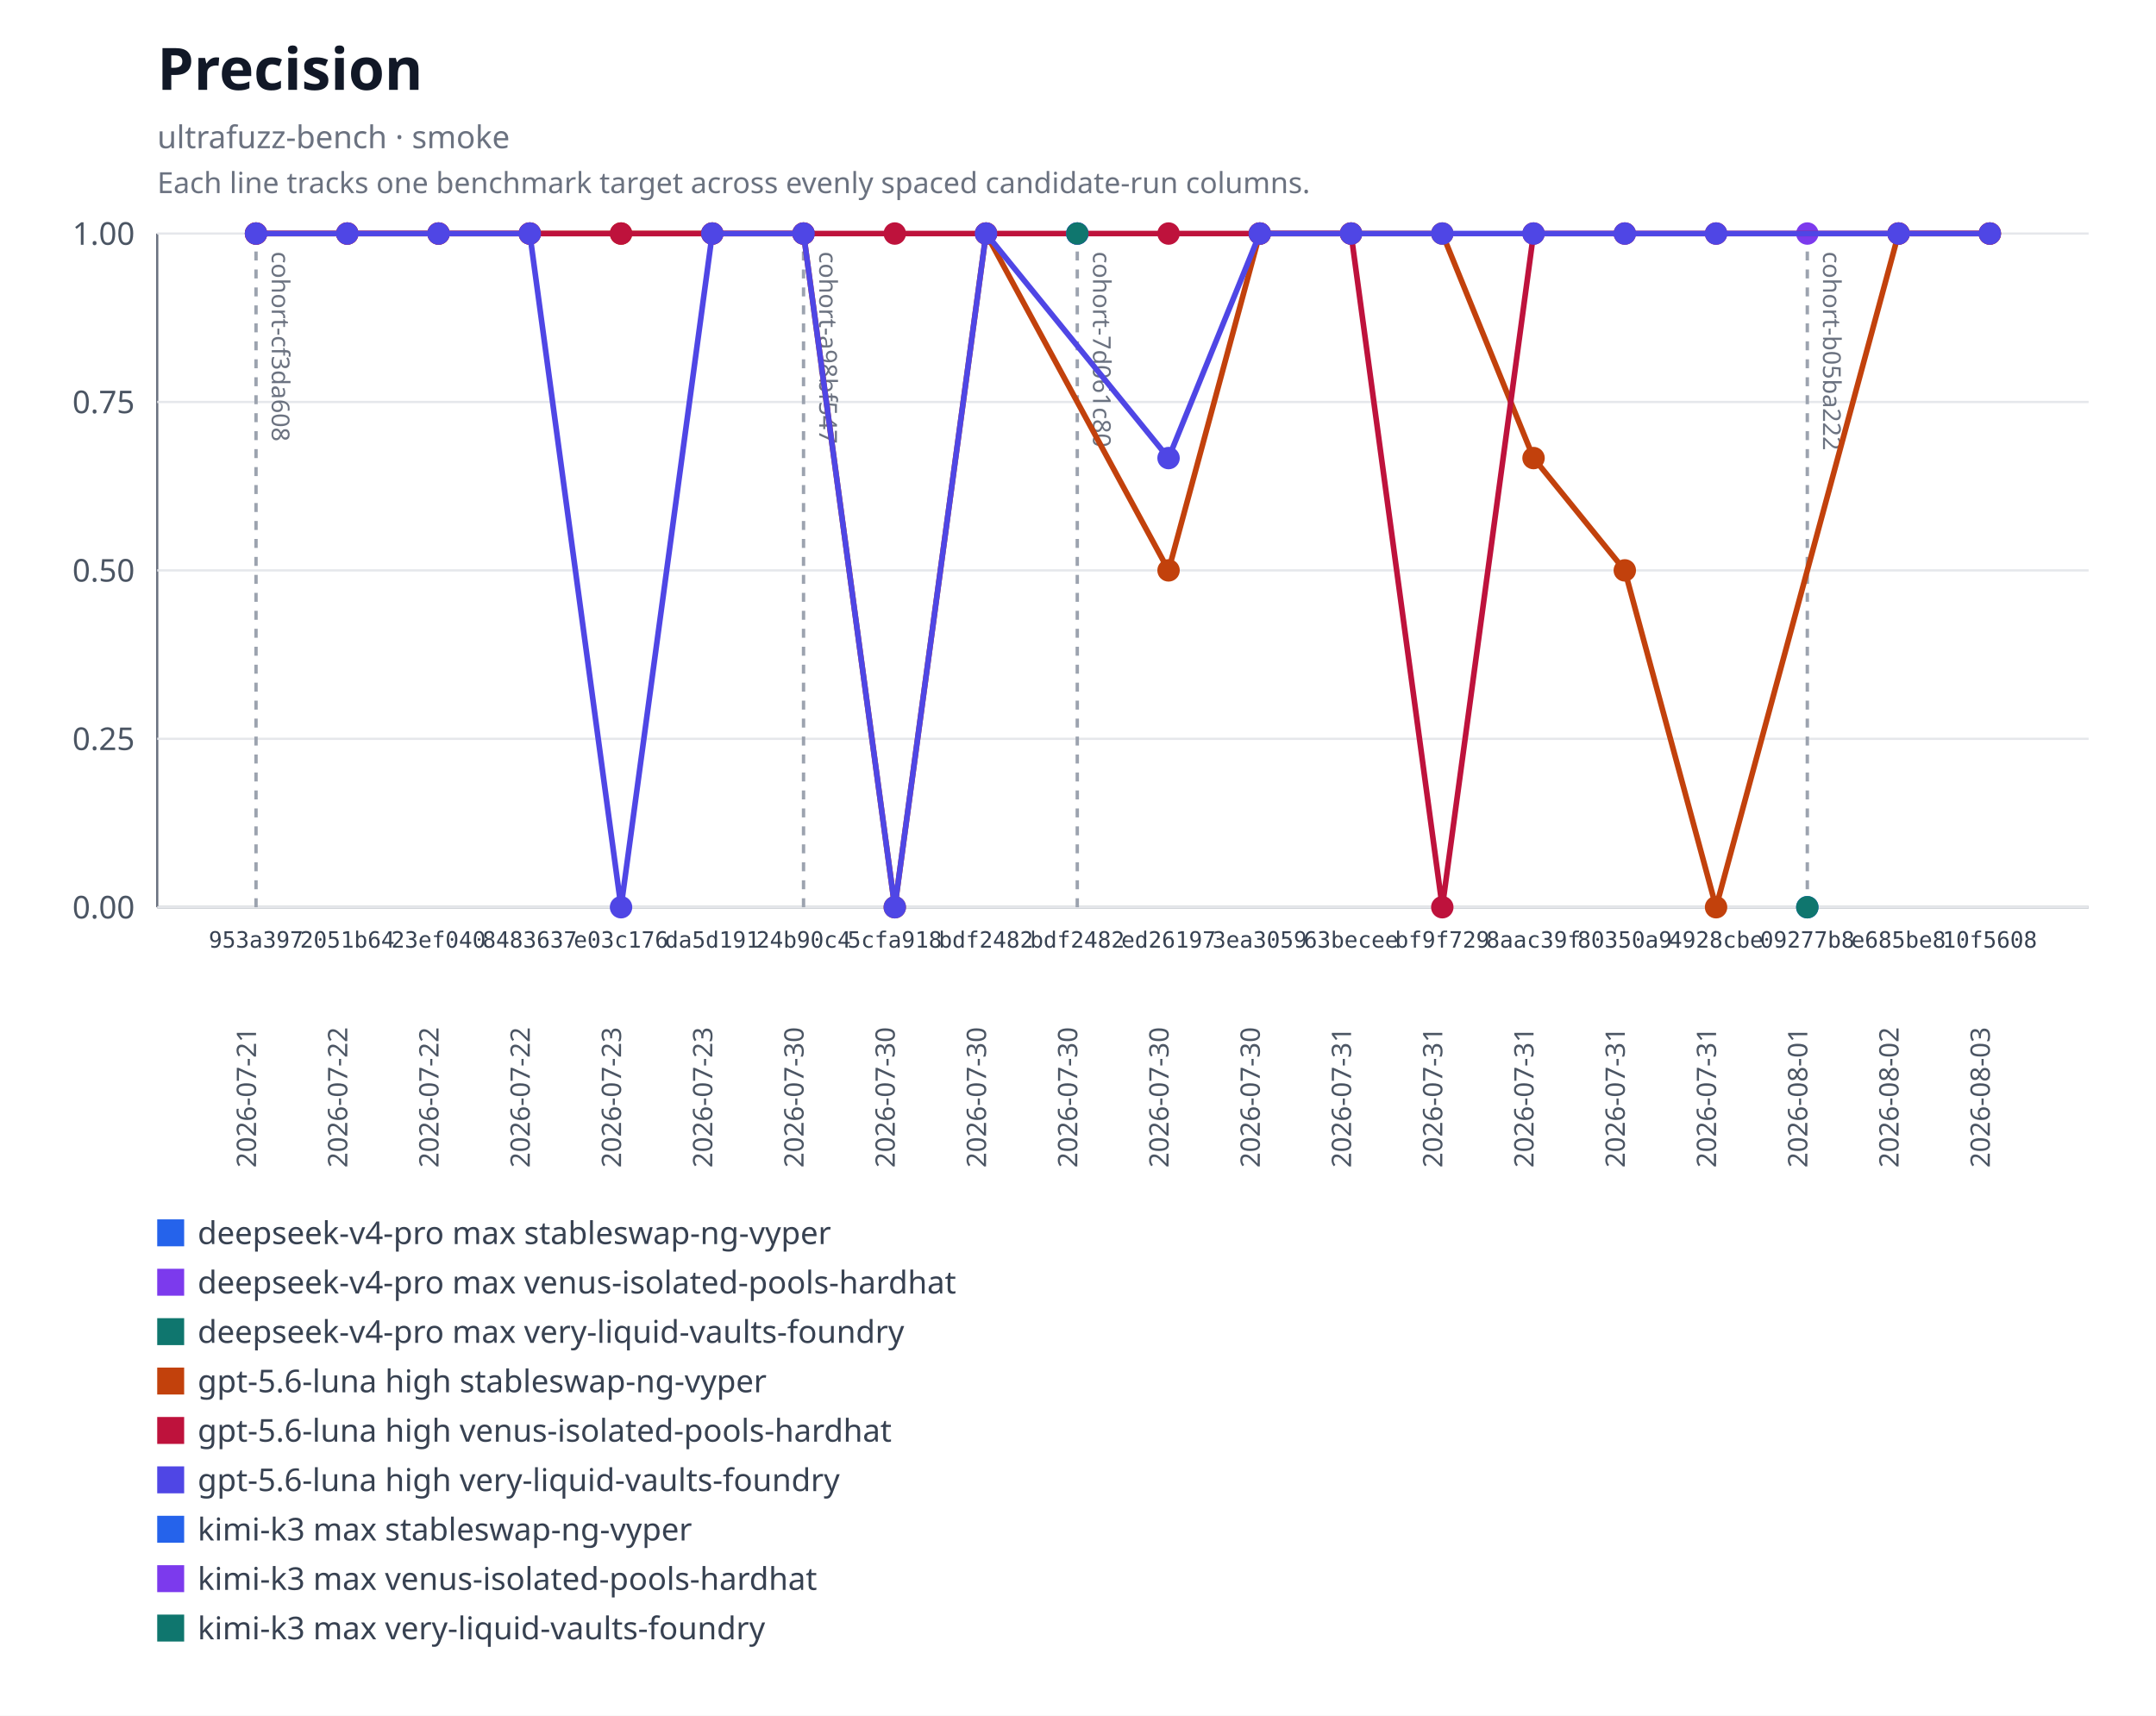
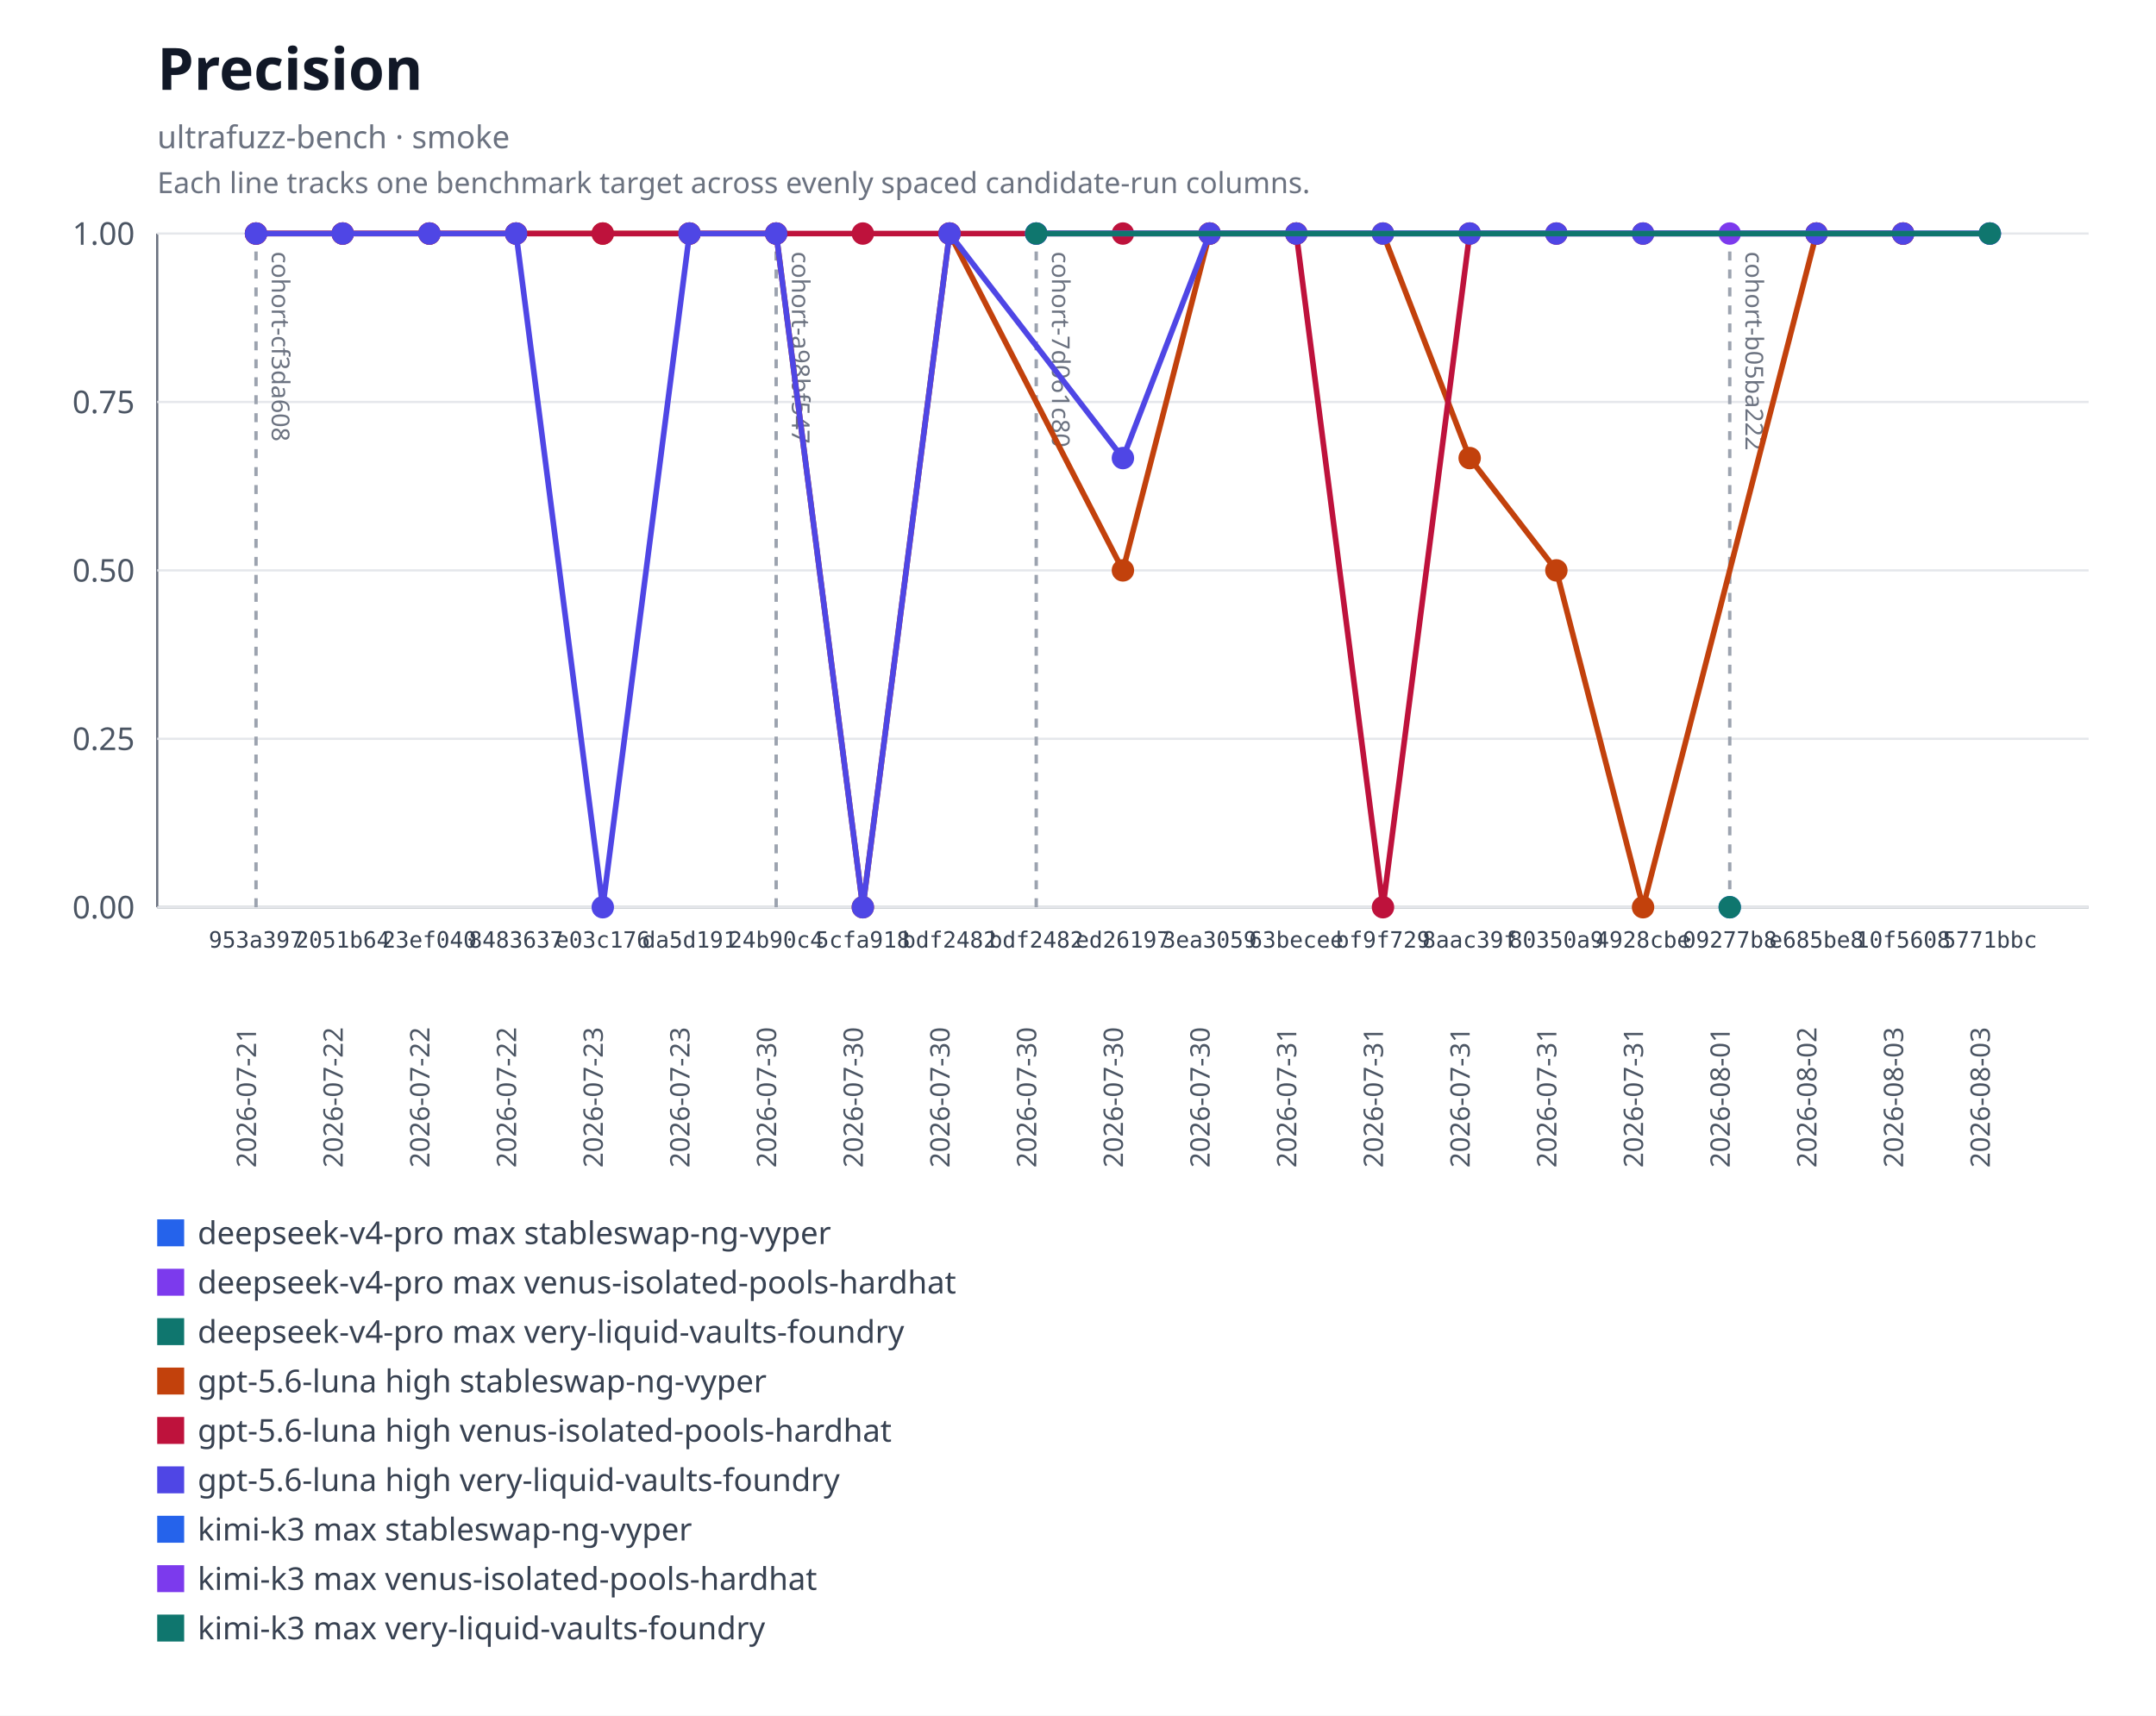
<svg xmlns="http://www.w3.org/2000/svg" xmlns:xlink="http://www.w3.org/1999/xlink" width="960" height="764" viewBox="0 0 960 764" role="img" aria-labelledby="title desc">
  <rect width="960" height="764" fill="#ffffff" />
  <text x="70" y="40" font-family="system-ui, sans-serif" font-size="26" font-weight="600" fill="#111827">Precision</text>
  <text x="70" y="66" font-family="system-ui, sans-serif" font-size="14" fill="#6b7280">ultrafuzz-bench · smoke</text>
  <text x="70" y="86" font-family="system-ui, sans-serif" font-size="13" fill="#6b7280">Each line tracks one benchmark target across evenly spaced candidate-run columns.</text>
  <line x1="70" y1="104" x2="70" y2="404" stroke="#6b7280" />
  <line x1="70" y1="404" x2="930" y2="404" stroke="#6b7280" />
  <line x1="70" y1="404" x2="930" y2="404" stroke="#e5e7eb" />
  <text x="60" y="409" text-anchor="end" font-family="system-ui, sans-serif" font-size="14" fill="#4b5563">0.00</text>
  <line x1="70" y1="329" x2="930" y2="329" stroke="#e5e7eb" />
  <text x="60" y="334" text-anchor="end" font-family="system-ui, sans-serif" font-size="14" fill="#4b5563">0.25</text>
  <line x1="70" y1="254" x2="930" y2="254" stroke="#e5e7eb" />
  <text x="60" y="259" text-anchor="end" font-family="system-ui, sans-serif" font-size="14" fill="#4b5563">0.50</text>
  <line x1="70" y1="179" x2="930" y2="179" stroke="#e5e7eb" />
  <text x="60" y="184" text-anchor="end" font-family="system-ui, sans-serif" font-size="14" fill="#4b5563">0.75</text>
  <line x1="70" y1="104" x2="930" y2="104" stroke="#e5e7eb" />
  <text x="60" y="109" text-anchor="end" font-family="system-ui, sans-serif" font-size="14" fill="#4b5563">1.00</text>
  <g data-lineage-marker="cohort-cf3da608">
    <line x1="114" y1="104" x2="114" y2="404" stroke="#9ca3af" stroke-width="1.5" stroke-dasharray="4 4" />
    <text transform="translate(121,112) rotate(90)" text-anchor="start" font-family="system-ui, sans-serif" font-size="11" fill="#6b7280">cohort-cf3da608</text>
  </g>
  <g data-lineage-marker="cohort-a98bf547">
-     <line x1="357.79" y1="104" x2="357.79" y2="404" stroke="#9ca3af" stroke-width="1.5" stroke-dasharray="4 4" />
-     <text transform="translate(364.79,112) rotate(90)" text-anchor="start" font-family="system-ui, sans-serif" font-size="11" fill="#6b7280">cohort-a98bf547</text>
+     <line x1="345.6" y1="104" x2="345.6" y2="404" stroke="#9ca3af" stroke-width="1.5" stroke-dasharray="4 4" />
+     <text transform="translate(352.6,112) rotate(90)" text-anchor="start" font-family="system-ui, sans-serif" font-size="11" fill="#6b7280">cohort-a98bf547</text>
  </g>
  <g data-lineage-marker="cohort-7d061c80">
-     <line x1="479.68" y1="104" x2="479.68" y2="404" stroke="#9ca3af" stroke-width="1.5" stroke-dasharray="4 4" />
-     <text transform="translate(486.68,112) rotate(90)" text-anchor="start" font-family="system-ui, sans-serif" font-size="11" fill="#6b7280">cohort-7d061c80</text>
+     <line x1="461.4" y1="104" x2="461.4" y2="404" stroke="#9ca3af" stroke-width="1.5" stroke-dasharray="4 4" />
+     <text transform="translate(468.4,112) rotate(90)" text-anchor="start" font-family="system-ui, sans-serif" font-size="11" fill="#6b7280">cohort-7d061c80</text>
  </g>
  <g data-lineage-marker="cohort-b05ba222">
-     <line x1="804.74" y1="104" x2="804.74" y2="404" stroke="#9ca3af" stroke-width="1.5" stroke-dasharray="4 4" />
-     <text transform="translate(811.74,112) rotate(90)" text-anchor="start" font-family="system-ui, sans-serif" font-size="11" fill="#6b7280">cohort-b05ba222</text>
+     <line x1="770.2" y1="104" x2="770.2" y2="404" stroke="#9ca3af" stroke-width="1.5" stroke-dasharray="4 4" />
+     <text transform="translate(777.2,112) rotate(90)" text-anchor="start" font-family="system-ui, sans-serif" font-size="11" fill="#6b7280">cohort-b05ba222</text>
  </g>
  <a href="https://github.com/monad-developers/ultrafuzz/commit/09277b81397d06cf697403a863c8f29f4e2320b9" xlink:href="https://github.com/monad-developers/ultrafuzz/commit/09277b81397d06cf697403a863c8f29f4e2320b9">
-     <circle cx="804.74" cy="404" r="5" fill="#2563eb" />
+     <circle cx="770.2" cy="404" r="5" fill="#2563eb" />
  </a>
  <a href="https://github.com/monad-developers/ultrafuzz/commit/09277b81397d06cf697403a863c8f29f4e2320b9" xlink:href="https://github.com/monad-developers/ultrafuzz/commit/09277b81397d06cf697403a863c8f29f4e2320b9">
-     <circle cx="804.74" cy="104" r="5" fill="#7c3aed" />
+     <circle cx="770.2" cy="104" r="5" fill="#7c3aed" />
  </a>
  <a href="https://github.com/monad-developers/ultrafuzz/commit/09277b81397d06cf697403a863c8f29f4e2320b9" xlink:href="https://github.com/monad-developers/ultrafuzz/commit/09277b81397d06cf697403a863c8f29f4e2320b9">
-     <circle cx="804.74" cy="404" r="5" fill="#0f766e" />
-   </a>
-   <polyline fill="none" stroke="#c2410c" stroke-width="2.5" points="114,104 154.63,104 195.26,104 235.89,104 276.53,104 317.16,104 357.79,104 398.42,404 439.05,104 520.32,254 560.95,104 601.58,104 642.21,104 682.84,203.99 723.47,254 764.11,404 845.37,104 886,104" />
+     <circle cx="770.2" cy="404" r="5" fill="#0f766e" />
+   </a>
+   <polyline fill="none" stroke="#c2410c" stroke-width="2.5" points="114,104 152.6,104 191.2,104 229.8,104 268.4,104 307,104 345.6,104 384.2,404 422.8,104 500,254 538.6,104 577.2,104 615.8,104 654.4,203.99 693,254 731.6,404 808.8,104 847.4,104" />
  <a href="https://github.com/monad-developers/ultrafuzz/commit/953a397a860307d3061eef2cad69c80d09ef20f5" xlink:href="https://github.com/monad-developers/ultrafuzz/commit/953a397a860307d3061eef2cad69c80d09ef20f5">
    <circle cx="114" cy="104" r="5" fill="#c2410c" />
  </a>
  <a href="https://github.com/monad-developers/ultrafuzz/commit/2051b642d9e31e9402ce1ec8a00b70cc27801f16" xlink:href="https://github.com/monad-developers/ultrafuzz/commit/2051b642d9e31e9402ce1ec8a00b70cc27801f16">
-     <circle cx="154.63" cy="104" r="5" fill="#c2410c" />
+     <circle cx="152.6" cy="104" r="5" fill="#c2410c" />
  </a>
  <a href="https://github.com/monad-developers/ultrafuzz/commit/23ef040e5ad66603354e3395f7eac77df9b76f06" xlink:href="https://github.com/monad-developers/ultrafuzz/commit/23ef040e5ad66603354e3395f7eac77df9b76f06">
-     <circle cx="195.26" cy="104" r="5" fill="#c2410c" />
+     <circle cx="191.2" cy="104" r="5" fill="#c2410c" />
  </a>
  <a href="https://github.com/monad-developers/ultrafuzz/commit/84836379f09e6e84ff0da059f7e26a2a38e4cc98" xlink:href="https://github.com/monad-developers/ultrafuzz/commit/84836379f09e6e84ff0da059f7e26a2a38e4cc98">
-     <circle cx="235.89" cy="104" r="5" fill="#c2410c" />
+     <circle cx="229.8" cy="104" r="5" fill="#c2410c" />
  </a>
  <a href="https://github.com/monad-developers/ultrafuzz/commit/e03c176587f695fe711b8123f88c2cbbcfca36af" xlink:href="https://github.com/monad-developers/ultrafuzz/commit/e03c176587f695fe711b8123f88c2cbbcfca36af">
-     <circle cx="276.53" cy="104" r="5" fill="#c2410c" />
+     <circle cx="268.4" cy="104" r="5" fill="#c2410c" />
  </a>
  <a href="https://github.com/monad-developers/ultrafuzz/commit/da5d191b03f61b4e07149c10d29bbd7542511889" xlink:href="https://github.com/monad-developers/ultrafuzz/commit/da5d191b03f61b4e07149c10d29bbd7542511889">
-     <circle cx="317.16" cy="104" r="5" fill="#c2410c" />
+     <circle cx="307" cy="104" r="5" fill="#c2410c" />
  </a>
  <a href="https://github.com/monad-developers/ultrafuzz/commit/24b90c4d2a03ece561b3b1b988cfa2508c088013" xlink:href="https://github.com/monad-developers/ultrafuzz/commit/24b90c4d2a03ece561b3b1b988cfa2508c088013">
-     <circle cx="357.79" cy="104" r="5" fill="#c2410c" />
+     <circle cx="345.6" cy="104" r="5" fill="#c2410c" />
  </a>
  <a href="https://github.com/monad-developers/ultrafuzz/commit/5cfa918db7448aeb92b6b8aa66f687a9359b71e6" xlink:href="https://github.com/monad-developers/ultrafuzz/commit/5cfa918db7448aeb92b6b8aa66f687a9359b71e6">
-     <circle cx="398.42" cy="404" r="5" fill="#c2410c" />
-   </a>
-   <a href="https://github.com/monad-developers/ultrafuzz/commit/bdf2482db2ad359aa9b48775e73206fa37f32278" xlink:href="https://github.com/monad-developers/ultrafuzz/commit/bdf2482db2ad359aa9b48775e73206fa37f32278">
-     <circle cx="439.05" cy="104" r="5" fill="#c2410c" />
+     <circle cx="384.2" cy="404" r="5" fill="#c2410c" />
+   </a>
+   <a href="https://github.com/monad-developers/ultrafuzz/commit/bdf2482db2ad359aa9b48775e73206fa37f32278" xlink:href="https://github.com/monad-developers/ultrafuzz/commit/bdf2482db2ad359aa9b48775e73206fa37f32278">
+     <circle cx="422.8" cy="104" r="5" fill="#c2410c" />
  </a>
  <a href="https://github.com/monad-developers/ultrafuzz/commit/ed26197c6c6cf5c7d21e35b9f2c9f5cb85fcac8e" xlink:href="https://github.com/monad-developers/ultrafuzz/commit/ed26197c6c6cf5c7d21e35b9f2c9f5cb85fcac8e">
-     <circle cx="520.32" cy="254" r="5" fill="#c2410c" />
+     <circle cx="500" cy="254" r="5" fill="#c2410c" />
  </a>
  <a href="https://github.com/monad-developers/ultrafuzz/commit/3ea30591805bdb0dda96ae56efa08419e7b4a506" xlink:href="https://github.com/monad-developers/ultrafuzz/commit/3ea30591805bdb0dda96ae56efa08419e7b4a506">
-     <circle cx="560.95" cy="104" r="5" fill="#c2410c" />
+     <circle cx="538.6" cy="104" r="5" fill="#c2410c" />
  </a>
  <a href="https://github.com/monad-developers/ultrafuzz/commit/63becee294476e3e750a79163c01634138b94282" xlink:href="https://github.com/monad-developers/ultrafuzz/commit/63becee294476e3e750a79163c01634138b94282">
-     <circle cx="601.58" cy="104" r="5" fill="#c2410c" />
+     <circle cx="577.2" cy="104" r="5" fill="#c2410c" />
  </a>
  <a href="https://github.com/monad-developers/ultrafuzz/commit/bf9f729656bd4d2b0e8860c560cc3a1716a3dca0" xlink:href="https://github.com/monad-developers/ultrafuzz/commit/bf9f729656bd4d2b0e8860c560cc3a1716a3dca0">
-     <circle cx="642.21" cy="104" r="5" fill="#c2410c" />
+     <circle cx="615.8" cy="104" r="5" fill="#c2410c" />
  </a>
  <a href="https://github.com/monad-developers/ultrafuzz/commit/8aac39f661655f98f6e9ba2be71c079d650e2223" xlink:href="https://github.com/monad-developers/ultrafuzz/commit/8aac39f661655f98f6e9ba2be71c079d650e2223">
-     <circle cx="682.84" cy="203.99" r="5" fill="#c2410c" />
+     <circle cx="654.4" cy="203.99" r="5" fill="#c2410c" />
  </a>
  <a href="https://github.com/monad-developers/ultrafuzz/commit/80350a94d72cb12c6e22427fcc925ba21777a309" xlink:href="https://github.com/monad-developers/ultrafuzz/commit/80350a94d72cb12c6e22427fcc925ba21777a309">
-     <circle cx="723.47" cy="254" r="5" fill="#c2410c" />
+     <circle cx="693" cy="254" r="5" fill="#c2410c" />
  </a>
  <a href="https://github.com/monad-developers/ultrafuzz/commit/4928cbe154027060b4b9d9e63e9414a6a0547022" xlink:href="https://github.com/monad-developers/ultrafuzz/commit/4928cbe154027060b4b9d9e63e9414a6a0547022">
-     <circle cx="764.11" cy="404" r="5" fill="#c2410c" />
+     <circle cx="731.6" cy="404" r="5" fill="#c2410c" />
  </a>
  <a href="https://github.com/monad-developers/ultrafuzz/commit/e685be803fb66b20e1a95861e825977bfb44688d" xlink:href="https://github.com/monad-developers/ultrafuzz/commit/e685be803fb66b20e1a95861e825977bfb44688d">
-     <circle cx="845.37" cy="104" r="5" fill="#c2410c" />
+     <circle cx="808.8" cy="104" r="5" fill="#c2410c" />
  </a>
  <a href="https://github.com/monad-developers/ultrafuzz/commit/10f56085d502872dc4bea66c9101053c73eced29" xlink:href="https://github.com/monad-developers/ultrafuzz/commit/10f56085d502872dc4bea66c9101053c73eced29">
-     <circle cx="886" cy="104" r="5" fill="#c2410c" />
-   </a>
-   <polyline fill="none" stroke="#be123c" stroke-width="2.5" points="114,104 154.63,104 195.26,104 235.89,104 276.53,104 317.16,104 357.79,104 398.42,104 439.05,104 520.32,104 560.95,104 601.58,104 642.21,404 682.84,104 723.47,104 764.11,104 845.37,104 886,104" />
+     <circle cx="847.4" cy="104" r="5" fill="#c2410c" />
+   </a>
+   <polyline fill="none" stroke="#be123c" stroke-width="2.5" points="114,104 152.6,104 191.2,104 229.8,104 268.4,104 307,104 345.6,104 384.2,104 422.8,104 500,104 538.6,104 577.2,104 615.8,404 654.4,104 693,104 731.6,104 808.8,104 847.4,104" />
  <a href="https://github.com/monad-developers/ultrafuzz/commit/953a397a860307d3061eef2cad69c80d09ef20f5" xlink:href="https://github.com/monad-developers/ultrafuzz/commit/953a397a860307d3061eef2cad69c80d09ef20f5">
    <circle cx="114" cy="104" r="5" fill="#be123c" />
  </a>
  <a href="https://github.com/monad-developers/ultrafuzz/commit/2051b642d9e31e9402ce1ec8a00b70cc27801f16" xlink:href="https://github.com/monad-developers/ultrafuzz/commit/2051b642d9e31e9402ce1ec8a00b70cc27801f16">
-     <circle cx="154.63" cy="104" r="5" fill="#be123c" />
+     <circle cx="152.6" cy="104" r="5" fill="#be123c" />
  </a>
  <a href="https://github.com/monad-developers/ultrafuzz/commit/23ef040e5ad66603354e3395f7eac77df9b76f06" xlink:href="https://github.com/monad-developers/ultrafuzz/commit/23ef040e5ad66603354e3395f7eac77df9b76f06">
-     <circle cx="195.26" cy="104" r="5" fill="#be123c" />
+     <circle cx="191.2" cy="104" r="5" fill="#be123c" />
  </a>
  <a href="https://github.com/monad-developers/ultrafuzz/commit/84836379f09e6e84ff0da059f7e26a2a38e4cc98" xlink:href="https://github.com/monad-developers/ultrafuzz/commit/84836379f09e6e84ff0da059f7e26a2a38e4cc98">
-     <circle cx="235.89" cy="104" r="5" fill="#be123c" />
+     <circle cx="229.8" cy="104" r="5" fill="#be123c" />
  </a>
  <a href="https://github.com/monad-developers/ultrafuzz/commit/e03c176587f695fe711b8123f88c2cbbcfca36af" xlink:href="https://github.com/monad-developers/ultrafuzz/commit/e03c176587f695fe711b8123f88c2cbbcfca36af">
-     <circle cx="276.53" cy="104" r="5" fill="#be123c" />
+     <circle cx="268.4" cy="104" r="5" fill="#be123c" />
  </a>
  <a href="https://github.com/monad-developers/ultrafuzz/commit/da5d191b03f61b4e07149c10d29bbd7542511889" xlink:href="https://github.com/monad-developers/ultrafuzz/commit/da5d191b03f61b4e07149c10d29bbd7542511889">
-     <circle cx="317.16" cy="104" r="5" fill="#be123c" />
+     <circle cx="307" cy="104" r="5" fill="#be123c" />
  </a>
  <a href="https://github.com/monad-developers/ultrafuzz/commit/24b90c4d2a03ece561b3b1b988cfa2508c088013" xlink:href="https://github.com/monad-developers/ultrafuzz/commit/24b90c4d2a03ece561b3b1b988cfa2508c088013">
-     <circle cx="357.79" cy="104" r="5" fill="#be123c" />
+     <circle cx="345.6" cy="104" r="5" fill="#be123c" />
  </a>
  <a href="https://github.com/monad-developers/ultrafuzz/commit/5cfa918db7448aeb92b6b8aa66f687a9359b71e6" xlink:href="https://github.com/monad-developers/ultrafuzz/commit/5cfa918db7448aeb92b6b8aa66f687a9359b71e6">
-     <circle cx="398.42" cy="104" r="5" fill="#be123c" />
-   </a>
-   <a href="https://github.com/monad-developers/ultrafuzz/commit/bdf2482db2ad359aa9b48775e73206fa37f32278" xlink:href="https://github.com/monad-developers/ultrafuzz/commit/bdf2482db2ad359aa9b48775e73206fa37f32278">
-     <circle cx="439.05" cy="104" r="5" fill="#be123c" />
+     <circle cx="384.2" cy="104" r="5" fill="#be123c" />
+   </a>
+   <a href="https://github.com/monad-developers/ultrafuzz/commit/bdf2482db2ad359aa9b48775e73206fa37f32278" xlink:href="https://github.com/monad-developers/ultrafuzz/commit/bdf2482db2ad359aa9b48775e73206fa37f32278">
+     <circle cx="422.8" cy="104" r="5" fill="#be123c" />
  </a>
  <a href="https://github.com/monad-developers/ultrafuzz/commit/ed26197c6c6cf5c7d21e35b9f2c9f5cb85fcac8e" xlink:href="https://github.com/monad-developers/ultrafuzz/commit/ed26197c6c6cf5c7d21e35b9f2c9f5cb85fcac8e">
-     <circle cx="520.32" cy="104" r="5" fill="#be123c" />
+     <circle cx="500" cy="104" r="5" fill="#be123c" />
  </a>
  <a href="https://github.com/monad-developers/ultrafuzz/commit/3ea30591805bdb0dda96ae56efa08419e7b4a506" xlink:href="https://github.com/monad-developers/ultrafuzz/commit/3ea30591805bdb0dda96ae56efa08419e7b4a506">
-     <circle cx="560.95" cy="104" r="5" fill="#be123c" />
+     <circle cx="538.6" cy="104" r="5" fill="#be123c" />
  </a>
  <a href="https://github.com/monad-developers/ultrafuzz/commit/63becee294476e3e750a79163c01634138b94282" xlink:href="https://github.com/monad-developers/ultrafuzz/commit/63becee294476e3e750a79163c01634138b94282">
-     <circle cx="601.58" cy="104" r="5" fill="#be123c" />
+     <circle cx="577.2" cy="104" r="5" fill="#be123c" />
  </a>
  <a href="https://github.com/monad-developers/ultrafuzz/commit/bf9f729656bd4d2b0e8860c560cc3a1716a3dca0" xlink:href="https://github.com/monad-developers/ultrafuzz/commit/bf9f729656bd4d2b0e8860c560cc3a1716a3dca0">
-     <circle cx="642.21" cy="404" r="5" fill="#be123c" />
+     <circle cx="615.8" cy="404" r="5" fill="#be123c" />
  </a>
  <a href="https://github.com/monad-developers/ultrafuzz/commit/8aac39f661655f98f6e9ba2be71c079d650e2223" xlink:href="https://github.com/monad-developers/ultrafuzz/commit/8aac39f661655f98f6e9ba2be71c079d650e2223">
-     <circle cx="682.84" cy="104" r="5" fill="#be123c" />
+     <circle cx="654.4" cy="104" r="5" fill="#be123c" />
  </a>
  <a href="https://github.com/monad-developers/ultrafuzz/commit/80350a94d72cb12c6e22427fcc925ba21777a309" xlink:href="https://github.com/monad-developers/ultrafuzz/commit/80350a94d72cb12c6e22427fcc925ba21777a309">
-     <circle cx="723.47" cy="104" r="5" fill="#be123c" />
+     <circle cx="693" cy="104" r="5" fill="#be123c" />
  </a>
  <a href="https://github.com/monad-developers/ultrafuzz/commit/4928cbe154027060b4b9d9e63e9414a6a0547022" xlink:href="https://github.com/monad-developers/ultrafuzz/commit/4928cbe154027060b4b9d9e63e9414a6a0547022">
-     <circle cx="764.11" cy="104" r="5" fill="#be123c" />
+     <circle cx="731.6" cy="104" r="5" fill="#be123c" />
  </a>
  <a href="https://github.com/monad-developers/ultrafuzz/commit/e685be803fb66b20e1a95861e825977bfb44688d" xlink:href="https://github.com/monad-developers/ultrafuzz/commit/e685be803fb66b20e1a95861e825977bfb44688d">
-     <circle cx="845.37" cy="104" r="5" fill="#be123c" />
+     <circle cx="808.8" cy="104" r="5" fill="#be123c" />
  </a>
  <a href="https://github.com/monad-developers/ultrafuzz/commit/10f56085d502872dc4bea66c9101053c73eced29" xlink:href="https://github.com/monad-developers/ultrafuzz/commit/10f56085d502872dc4bea66c9101053c73eced29">
-     <circle cx="886" cy="104" r="5" fill="#be123c" />
-   </a>
-   <polyline fill="none" stroke="#4f46e5" stroke-width="2.5" points="114,104 154.63,104 195.26,104 235.89,104 276.53,404 317.16,104 357.79,104 398.42,404 439.05,104 520.32,203.99 560.95,104 601.58,104 642.21,104 682.84,104 723.47,104 764.11,104 845.37,104 886,104" />
+     <circle cx="847.4" cy="104" r="5" fill="#be123c" />
+   </a>
+   <polyline fill="none" stroke="#4f46e5" stroke-width="2.5" points="114,104 152.6,104 191.2,104 229.8,104 268.4,404 307,104 345.6,104 384.2,404 422.8,104 500,203.99 538.6,104 577.2,104 615.8,104 654.4,104 693,104 731.6,104 808.8,104 847.4,104" />
  <a href="https://github.com/monad-developers/ultrafuzz/commit/953a397a860307d3061eef2cad69c80d09ef20f5" xlink:href="https://github.com/monad-developers/ultrafuzz/commit/953a397a860307d3061eef2cad69c80d09ef20f5">
    <circle cx="114" cy="104" r="5" fill="#4f46e5" />
  </a>
  <a href="https://github.com/monad-developers/ultrafuzz/commit/2051b642d9e31e9402ce1ec8a00b70cc27801f16" xlink:href="https://github.com/monad-developers/ultrafuzz/commit/2051b642d9e31e9402ce1ec8a00b70cc27801f16">
-     <circle cx="154.63" cy="104" r="5" fill="#4f46e5" />
+     <circle cx="152.6" cy="104" r="5" fill="#4f46e5" />
  </a>
  <a href="https://github.com/monad-developers/ultrafuzz/commit/23ef040e5ad66603354e3395f7eac77df9b76f06" xlink:href="https://github.com/monad-developers/ultrafuzz/commit/23ef040e5ad66603354e3395f7eac77df9b76f06">
-     <circle cx="195.26" cy="104" r="5" fill="#4f46e5" />
+     <circle cx="191.2" cy="104" r="5" fill="#4f46e5" />
  </a>
  <a href="https://github.com/monad-developers/ultrafuzz/commit/84836379f09e6e84ff0da059f7e26a2a38e4cc98" xlink:href="https://github.com/monad-developers/ultrafuzz/commit/84836379f09e6e84ff0da059f7e26a2a38e4cc98">
-     <circle cx="235.89" cy="104" r="5" fill="#4f46e5" />
+     <circle cx="229.8" cy="104" r="5" fill="#4f46e5" />
  </a>
  <a href="https://github.com/monad-developers/ultrafuzz/commit/e03c176587f695fe711b8123f88c2cbbcfca36af" xlink:href="https://github.com/monad-developers/ultrafuzz/commit/e03c176587f695fe711b8123f88c2cbbcfca36af">
-     <circle cx="276.53" cy="404" r="5" fill="#4f46e5" />
+     <circle cx="268.4" cy="404" r="5" fill="#4f46e5" />
  </a>
  <a href="https://github.com/monad-developers/ultrafuzz/commit/da5d191b03f61b4e07149c10d29bbd7542511889" xlink:href="https://github.com/monad-developers/ultrafuzz/commit/da5d191b03f61b4e07149c10d29bbd7542511889">
-     <circle cx="317.16" cy="104" r="5" fill="#4f46e5" />
+     <circle cx="307" cy="104" r="5" fill="#4f46e5" />
  </a>
  <a href="https://github.com/monad-developers/ultrafuzz/commit/24b90c4d2a03ece561b3b1b988cfa2508c088013" xlink:href="https://github.com/monad-developers/ultrafuzz/commit/24b90c4d2a03ece561b3b1b988cfa2508c088013">
-     <circle cx="357.79" cy="104" r="5" fill="#4f46e5" />
+     <circle cx="345.6" cy="104" r="5" fill="#4f46e5" />
  </a>
  <a href="https://github.com/monad-developers/ultrafuzz/commit/5cfa918db7448aeb92b6b8aa66f687a9359b71e6" xlink:href="https://github.com/monad-developers/ultrafuzz/commit/5cfa918db7448aeb92b6b8aa66f687a9359b71e6">
-     <circle cx="398.42" cy="404" r="5" fill="#4f46e5" />
-   </a>
-   <a href="https://github.com/monad-developers/ultrafuzz/commit/bdf2482db2ad359aa9b48775e73206fa37f32278" xlink:href="https://github.com/monad-developers/ultrafuzz/commit/bdf2482db2ad359aa9b48775e73206fa37f32278">
-     <circle cx="439.05" cy="104" r="5" fill="#4f46e5" />
+     <circle cx="384.2" cy="404" r="5" fill="#4f46e5" />
+   </a>
+   <a href="https://github.com/monad-developers/ultrafuzz/commit/bdf2482db2ad359aa9b48775e73206fa37f32278" xlink:href="https://github.com/monad-developers/ultrafuzz/commit/bdf2482db2ad359aa9b48775e73206fa37f32278">
+     <circle cx="422.8" cy="104" r="5" fill="#4f46e5" />
  </a>
  <a href="https://github.com/monad-developers/ultrafuzz/commit/ed26197c6c6cf5c7d21e35b9f2c9f5cb85fcac8e" xlink:href="https://github.com/monad-developers/ultrafuzz/commit/ed26197c6c6cf5c7d21e35b9f2c9f5cb85fcac8e">
-     <circle cx="520.32" cy="203.99" r="5" fill="#4f46e5" />
+     <circle cx="500" cy="203.99" r="5" fill="#4f46e5" />
  </a>
  <a href="https://github.com/monad-developers/ultrafuzz/commit/3ea30591805bdb0dda96ae56efa08419e7b4a506" xlink:href="https://github.com/monad-developers/ultrafuzz/commit/3ea30591805bdb0dda96ae56efa08419e7b4a506">
-     <circle cx="560.95" cy="104" r="5" fill="#4f46e5" />
+     <circle cx="538.6" cy="104" r="5" fill="#4f46e5" />
  </a>
  <a href="https://github.com/monad-developers/ultrafuzz/commit/63becee294476e3e750a79163c01634138b94282" xlink:href="https://github.com/monad-developers/ultrafuzz/commit/63becee294476e3e750a79163c01634138b94282">
-     <circle cx="601.58" cy="104" r="5" fill="#4f46e5" />
+     <circle cx="577.2" cy="104" r="5" fill="#4f46e5" />
  </a>
  <a href="https://github.com/monad-developers/ultrafuzz/commit/bf9f729656bd4d2b0e8860c560cc3a1716a3dca0" xlink:href="https://github.com/monad-developers/ultrafuzz/commit/bf9f729656bd4d2b0e8860c560cc3a1716a3dca0">
-     <circle cx="642.21" cy="104" r="5" fill="#4f46e5" />
+     <circle cx="615.8" cy="104" r="5" fill="#4f46e5" />
  </a>
  <a href="https://github.com/monad-developers/ultrafuzz/commit/8aac39f661655f98f6e9ba2be71c079d650e2223" xlink:href="https://github.com/monad-developers/ultrafuzz/commit/8aac39f661655f98f6e9ba2be71c079d650e2223">
-     <circle cx="682.84" cy="104" r="5" fill="#4f46e5" />
+     <circle cx="654.4" cy="104" r="5" fill="#4f46e5" />
  </a>
  <a href="https://github.com/monad-developers/ultrafuzz/commit/80350a94d72cb12c6e22427fcc925ba21777a309" xlink:href="https://github.com/monad-developers/ultrafuzz/commit/80350a94d72cb12c6e22427fcc925ba21777a309">
-     <circle cx="723.47" cy="104" r="5" fill="#4f46e5" />
+     <circle cx="693" cy="104" r="5" fill="#4f46e5" />
  </a>
  <a href="https://github.com/monad-developers/ultrafuzz/commit/4928cbe154027060b4b9d9e63e9414a6a0547022" xlink:href="https://github.com/monad-developers/ultrafuzz/commit/4928cbe154027060b4b9d9e63e9414a6a0547022">
-     <circle cx="764.11" cy="104" r="5" fill="#4f46e5" />
+     <circle cx="731.6" cy="104" r="5" fill="#4f46e5" />
  </a>
  <a href="https://github.com/monad-developers/ultrafuzz/commit/e685be803fb66b20e1a95861e825977bfb44688d" xlink:href="https://github.com/monad-developers/ultrafuzz/commit/e685be803fb66b20e1a95861e825977bfb44688d">
-     <circle cx="845.37" cy="104" r="5" fill="#4f46e5" />
+     <circle cx="808.8" cy="104" r="5" fill="#4f46e5" />
  </a>
  <a href="https://github.com/monad-developers/ultrafuzz/commit/10f56085d502872dc4bea66c9101053c73eced29" xlink:href="https://github.com/monad-developers/ultrafuzz/commit/10f56085d502872dc4bea66c9101053c73eced29">
-     <circle cx="886" cy="104" r="5" fill="#4f46e5" />
-   </a>
-   <a href="https://github.com/monad-developers/ultrafuzz/commit/bdf2482db2ad359aa9b48775e73206fa37f32278" xlink:href="https://github.com/monad-developers/ultrafuzz/commit/bdf2482db2ad359aa9b48775e73206fa37f32278">
-     <circle cx="479.68" cy="104" r="5" fill="#2563eb" />
-   </a>
-   <a href="https://github.com/monad-developers/ultrafuzz/commit/bdf2482db2ad359aa9b48775e73206fa37f32278" xlink:href="https://github.com/monad-developers/ultrafuzz/commit/bdf2482db2ad359aa9b48775e73206fa37f32278">
-     <circle cx="479.68" cy="104" r="5" fill="#7c3aed" />
-   </a>
-   <a href="https://github.com/monad-developers/ultrafuzz/commit/bdf2482db2ad359aa9b48775e73206fa37f32278" xlink:href="https://github.com/monad-developers/ultrafuzz/commit/bdf2482db2ad359aa9b48775e73206fa37f32278">
-     <circle cx="479.68" cy="104" r="5" fill="#0f766e" />
+     <circle cx="847.4" cy="104" r="5" fill="#4f46e5" />
+   </a>
+   <polyline fill="none" stroke="#2563eb" stroke-width="2.5" points="461.4,104 886,104" />
+   <a href="https://github.com/monad-developers/ultrafuzz/commit/bdf2482db2ad359aa9b48775e73206fa37f32278" xlink:href="https://github.com/monad-developers/ultrafuzz/commit/bdf2482db2ad359aa9b48775e73206fa37f32278">
+     <circle cx="461.4" cy="104" r="5" fill="#2563eb" />
+   </a>
+   <a href="https://github.com/monad-developers/ultrafuzz/commit/5771bbcb44218fd64e14580443b2502cdf11dad8" xlink:href="https://github.com/monad-developers/ultrafuzz/commit/5771bbcb44218fd64e14580443b2502cdf11dad8">
+     <circle cx="886" cy="104" r="5" fill="#2563eb" />
+   </a>
+   <polyline fill="none" stroke="#7c3aed" stroke-width="2.5" points="461.4,104 886,104" />
+   <a href="https://github.com/monad-developers/ultrafuzz/commit/bdf2482db2ad359aa9b48775e73206fa37f32278" xlink:href="https://github.com/monad-developers/ultrafuzz/commit/bdf2482db2ad359aa9b48775e73206fa37f32278">
+     <circle cx="461.4" cy="104" r="5" fill="#7c3aed" />
+   </a>
+   <a href="https://github.com/monad-developers/ultrafuzz/commit/5771bbcb44218fd64e14580443b2502cdf11dad8" xlink:href="https://github.com/monad-developers/ultrafuzz/commit/5771bbcb44218fd64e14580443b2502cdf11dad8">
+     <circle cx="886" cy="104" r="5" fill="#7c3aed" />
+   </a>
+   <polyline fill="none" stroke="#0f766e" stroke-width="2.5" points="461.4,104 886,104" />
+   <a href="https://github.com/monad-developers/ultrafuzz/commit/bdf2482db2ad359aa9b48775e73206fa37f32278" xlink:href="https://github.com/monad-developers/ultrafuzz/commit/bdf2482db2ad359aa9b48775e73206fa37f32278">
+     <circle cx="461.4" cy="104" r="5" fill="#0f766e" />
+   </a>
+   <a href="https://github.com/monad-developers/ultrafuzz/commit/5771bbcb44218fd64e14580443b2502cdf11dad8" xlink:href="https://github.com/monad-developers/ultrafuzz/commit/5771bbcb44218fd64e14580443b2502cdf11dad8">
+     <circle cx="886" cy="104" r="5" fill="#0f766e" />
  </a>
  <text x="114" y="422" text-anchor="middle" font-family="ui-monospace, monospace" font-size="10" fill="#374151">953a397</text>
  <text transform="translate(114,520) rotate(-90)" text-anchor="start" font-family="system-ui, sans-serif" font-size="12" fill="#4b5563">2026-07-21</text>
-   <text x="154.63" y="422" text-anchor="middle" font-family="ui-monospace, monospace" font-size="10" fill="#374151">2051b64</text>
-   <text transform="translate(154.63,520) rotate(-90)" text-anchor="start" font-family="system-ui, sans-serif" font-size="12" fill="#4b5563">2026-07-22</text>
-   <text x="195.26" y="422" text-anchor="middle" font-family="ui-monospace, monospace" font-size="10" fill="#374151">23ef040</text>
-   <text transform="translate(195.26,520) rotate(-90)" text-anchor="start" font-family="system-ui, sans-serif" font-size="12" fill="#4b5563">2026-07-22</text>
-   <text x="235.89" y="422" text-anchor="middle" font-family="ui-monospace, monospace" font-size="10" fill="#374151">8483637</text>
-   <text transform="translate(235.89,520) rotate(-90)" text-anchor="start" font-family="system-ui, sans-serif" font-size="12" fill="#4b5563">2026-07-22</text>
-   <text x="276.53" y="422" text-anchor="middle" font-family="ui-monospace, monospace" font-size="10" fill="#374151">e03c176</text>
-   <text transform="translate(276.53,520) rotate(-90)" text-anchor="start" font-family="system-ui, sans-serif" font-size="12" fill="#4b5563">2026-07-23</text>
-   <text x="317.16" y="422" text-anchor="middle" font-family="ui-monospace, monospace" font-size="10" fill="#374151">da5d191</text>
-   <text transform="translate(317.16,520) rotate(-90)" text-anchor="start" font-family="system-ui, sans-serif" font-size="12" fill="#4b5563">2026-07-23</text>
-   <text x="357.79" y="422" text-anchor="middle" font-family="ui-monospace, monospace" font-size="10" fill="#374151">24b90c4</text>
-   <text transform="translate(357.79,520) rotate(-90)" text-anchor="start" font-family="system-ui, sans-serif" font-size="12" fill="#4b5563">2026-07-30</text>
-   <text x="398.42" y="422" text-anchor="middle" font-family="ui-monospace, monospace" font-size="10" fill="#374151">5cfa918</text>
-   <text transform="translate(398.42,520) rotate(-90)" text-anchor="start" font-family="system-ui, sans-serif" font-size="12" fill="#4b5563">2026-07-30</text>
-   <text x="439.05" y="422" text-anchor="middle" font-family="ui-monospace, monospace" font-size="10" fill="#374151">bdf2482</text>
-   <text transform="translate(439.05,520) rotate(-90)" text-anchor="start" font-family="system-ui, sans-serif" font-size="12" fill="#4b5563">2026-07-30</text>
-   <text x="479.68" y="422" text-anchor="middle" font-family="ui-monospace, monospace" font-size="10" fill="#374151">bdf2482</text>
-   <text transform="translate(479.68,520) rotate(-90)" text-anchor="start" font-family="system-ui, sans-serif" font-size="12" fill="#4b5563">2026-07-30</text>
-   <text x="520.32" y="422" text-anchor="middle" font-family="ui-monospace, monospace" font-size="10" fill="#374151">ed26197</text>
-   <text transform="translate(520.32,520) rotate(-90)" text-anchor="start" font-family="system-ui, sans-serif" font-size="12" fill="#4b5563">2026-07-30</text>
-   <text x="560.95" y="422" text-anchor="middle" font-family="ui-monospace, monospace" font-size="10" fill="#374151">3ea3059</text>
-   <text transform="translate(560.95,520) rotate(-90)" text-anchor="start" font-family="system-ui, sans-serif" font-size="12" fill="#4b5563">2026-07-30</text>
-   <text x="601.58" y="422" text-anchor="middle" font-family="ui-monospace, monospace" font-size="10" fill="#374151">63becee</text>
-   <text transform="translate(601.58,520) rotate(-90)" text-anchor="start" font-family="system-ui, sans-serif" font-size="12" fill="#4b5563">2026-07-31</text>
-   <text x="642.21" y="422" text-anchor="middle" font-family="ui-monospace, monospace" font-size="10" fill="#374151">bf9f729</text>
-   <text transform="translate(642.21,520) rotate(-90)" text-anchor="start" font-family="system-ui, sans-serif" font-size="12" fill="#4b5563">2026-07-31</text>
-   <text x="682.84" y="422" text-anchor="middle" font-family="ui-monospace, monospace" font-size="10" fill="#374151">8aac39f</text>
-   <text transform="translate(682.84,520) rotate(-90)" text-anchor="start" font-family="system-ui, sans-serif" font-size="12" fill="#4b5563">2026-07-31</text>
-   <text x="723.47" y="422" text-anchor="middle" font-family="ui-monospace, monospace" font-size="10" fill="#374151">80350a9</text>
-   <text transform="translate(723.47,520) rotate(-90)" text-anchor="start" font-family="system-ui, sans-serif" font-size="12" fill="#4b5563">2026-07-31</text>
-   <text x="764.11" y="422" text-anchor="middle" font-family="ui-monospace, monospace" font-size="10" fill="#374151">4928cbe</text>
-   <text transform="translate(764.11,520) rotate(-90)" text-anchor="start" font-family="system-ui, sans-serif" font-size="12" fill="#4b5563">2026-07-31</text>
-   <text x="804.74" y="422" text-anchor="middle" font-family="ui-monospace, monospace" font-size="10" fill="#374151">09277b8</text>
-   <text transform="translate(804.74,520) rotate(-90)" text-anchor="start" font-family="system-ui, sans-serif" font-size="12" fill="#4b5563">2026-08-01</text>
-   <text x="845.37" y="422" text-anchor="middle" font-family="ui-monospace, monospace" font-size="10" fill="#374151">e685be8</text>
-   <text transform="translate(845.37,520) rotate(-90)" text-anchor="start" font-family="system-ui, sans-serif" font-size="12" fill="#4b5563">2026-08-02</text>
-   <text x="886" y="422" text-anchor="middle" font-family="ui-monospace, monospace" font-size="10" fill="#374151">10f5608</text>
+   <text x="152.6" y="422" text-anchor="middle" font-family="ui-monospace, monospace" font-size="10" fill="#374151">2051b64</text>
+   <text transform="translate(152.6,520) rotate(-90)" text-anchor="start" font-family="system-ui, sans-serif" font-size="12" fill="#4b5563">2026-07-22</text>
+   <text x="191.2" y="422" text-anchor="middle" font-family="ui-monospace, monospace" font-size="10" fill="#374151">23ef040</text>
+   <text transform="translate(191.2,520) rotate(-90)" text-anchor="start" font-family="system-ui, sans-serif" font-size="12" fill="#4b5563">2026-07-22</text>
+   <text x="229.8" y="422" text-anchor="middle" font-family="ui-monospace, monospace" font-size="10" fill="#374151">8483637</text>
+   <text transform="translate(229.8,520) rotate(-90)" text-anchor="start" font-family="system-ui, sans-serif" font-size="12" fill="#4b5563">2026-07-22</text>
+   <text x="268.4" y="422" text-anchor="middle" font-family="ui-monospace, monospace" font-size="10" fill="#374151">e03c176</text>
+   <text transform="translate(268.4,520) rotate(-90)" text-anchor="start" font-family="system-ui, sans-serif" font-size="12" fill="#4b5563">2026-07-23</text>
+   <text x="307" y="422" text-anchor="middle" font-family="ui-monospace, monospace" font-size="10" fill="#374151">da5d191</text>
+   <text transform="translate(307,520) rotate(-90)" text-anchor="start" font-family="system-ui, sans-serif" font-size="12" fill="#4b5563">2026-07-23</text>
+   <text x="345.6" y="422" text-anchor="middle" font-family="ui-monospace, monospace" font-size="10" fill="#374151">24b90c4</text>
+   <text transform="translate(345.6,520) rotate(-90)" text-anchor="start" font-family="system-ui, sans-serif" font-size="12" fill="#4b5563">2026-07-30</text>
+   <text x="384.2" y="422" text-anchor="middle" font-family="ui-monospace, monospace" font-size="10" fill="#374151">5cfa918</text>
+   <text transform="translate(384.2,520) rotate(-90)" text-anchor="start" font-family="system-ui, sans-serif" font-size="12" fill="#4b5563">2026-07-30</text>
+   <text x="422.8" y="422" text-anchor="middle" font-family="ui-monospace, monospace" font-size="10" fill="#374151">bdf2482</text>
+   <text transform="translate(422.8,520) rotate(-90)" text-anchor="start" font-family="system-ui, sans-serif" font-size="12" fill="#4b5563">2026-07-30</text>
+   <text x="461.4" y="422" text-anchor="middle" font-family="ui-monospace, monospace" font-size="10" fill="#374151">bdf2482</text>
+   <text transform="translate(461.4,520) rotate(-90)" text-anchor="start" font-family="system-ui, sans-serif" font-size="12" fill="#4b5563">2026-07-30</text>
+   <text x="500" y="422" text-anchor="middle" font-family="ui-monospace, monospace" font-size="10" fill="#374151">ed26197</text>
+   <text transform="translate(500,520) rotate(-90)" text-anchor="start" font-family="system-ui, sans-serif" font-size="12" fill="#4b5563">2026-07-30</text>
+   <text x="538.6" y="422" text-anchor="middle" font-family="ui-monospace, monospace" font-size="10" fill="#374151">3ea3059</text>
+   <text transform="translate(538.6,520) rotate(-90)" text-anchor="start" font-family="system-ui, sans-serif" font-size="12" fill="#4b5563">2026-07-30</text>
+   <text x="577.2" y="422" text-anchor="middle" font-family="ui-monospace, monospace" font-size="10" fill="#374151">63becee</text>
+   <text transform="translate(577.2,520) rotate(-90)" text-anchor="start" font-family="system-ui, sans-serif" font-size="12" fill="#4b5563">2026-07-31</text>
+   <text x="615.8" y="422" text-anchor="middle" font-family="ui-monospace, monospace" font-size="10" fill="#374151">bf9f729</text>
+   <text transform="translate(615.8,520) rotate(-90)" text-anchor="start" font-family="system-ui, sans-serif" font-size="12" fill="#4b5563">2026-07-31</text>
+   <text x="654.4" y="422" text-anchor="middle" font-family="ui-monospace, monospace" font-size="10" fill="#374151">8aac39f</text>
+   <text transform="translate(654.4,520) rotate(-90)" text-anchor="start" font-family="system-ui, sans-serif" font-size="12" fill="#4b5563">2026-07-31</text>
+   <text x="693" y="422" text-anchor="middle" font-family="ui-monospace, monospace" font-size="10" fill="#374151">80350a9</text>
+   <text transform="translate(693,520) rotate(-90)" text-anchor="start" font-family="system-ui, sans-serif" font-size="12" fill="#4b5563">2026-07-31</text>
+   <text x="731.6" y="422" text-anchor="middle" font-family="ui-monospace, monospace" font-size="10" fill="#374151">4928cbe</text>
+   <text transform="translate(731.6,520) rotate(-90)" text-anchor="start" font-family="system-ui, sans-serif" font-size="12" fill="#4b5563">2026-07-31</text>
+   <text x="770.2" y="422" text-anchor="middle" font-family="ui-monospace, monospace" font-size="10" fill="#374151">09277b8</text>
+   <text transform="translate(770.2,520) rotate(-90)" text-anchor="start" font-family="system-ui, sans-serif" font-size="12" fill="#4b5563">2026-08-01</text>
+   <text x="808.8" y="422" text-anchor="middle" font-family="ui-monospace, monospace" font-size="10" fill="#374151">e685be8</text>
+   <text transform="translate(808.8,520) rotate(-90)" text-anchor="start" font-family="system-ui, sans-serif" font-size="12" fill="#4b5563">2026-08-02</text>
+   <text x="847.4" y="422" text-anchor="middle" font-family="ui-monospace, monospace" font-size="10" fill="#374151">10f5608</text>
+   <text transform="translate(847.4,520) rotate(-90)" text-anchor="start" font-family="system-ui, sans-serif" font-size="12" fill="#4b5563">2026-08-03</text>
+   <text x="886" y="422" text-anchor="middle" font-family="ui-monospace, monospace" font-size="10" fill="#374151">5771bbc</text>
  <text transform="translate(886,520) rotate(-90)" text-anchor="start" font-family="system-ui, sans-serif" font-size="12" fill="#4b5563">2026-08-03</text>
  <rect x="70" y="543" width="12" height="12" fill="#2563eb" />
  <text x="88" y="554" font-family="system-ui, sans-serif" font-size="14" fill="#374151">deepseek-v4-pro max stableswap-ng-vyper</text>
  <rect x="70" y="565" width="12" height="12" fill="#7c3aed" />
  <text x="88" y="576" font-family="system-ui, sans-serif" font-size="14" fill="#374151">deepseek-v4-pro max venus-isolated-pools-hardhat</text>
  <rect x="70" y="587" width="12" height="12" fill="#0f766e" />
  <text x="88" y="598" font-family="system-ui, sans-serif" font-size="14" fill="#374151">deepseek-v4-pro max very-liquid-vaults-foundry</text>
  <rect x="70" y="609" width="12" height="12" fill="#c2410c" />
  <text x="88" y="620" font-family="system-ui, sans-serif" font-size="14" fill="#374151">gpt-5.6-luna high stableswap-ng-vyper</text>
  <rect x="70" y="631" width="12" height="12" fill="#be123c" />
  <text x="88" y="642" font-family="system-ui, sans-serif" font-size="14" fill="#374151">gpt-5.6-luna high venus-isolated-pools-hardhat</text>
  <rect x="70" y="653" width="12" height="12" fill="#4f46e5" />
  <text x="88" y="664" font-family="system-ui, sans-serif" font-size="14" fill="#374151">gpt-5.6-luna high very-liquid-vaults-foundry</text>
  <rect x="70" y="675" width="12" height="12" fill="#2563eb" />
  <text x="88" y="686" font-family="system-ui, sans-serif" font-size="14" fill="#374151">kimi-k3 max stableswap-ng-vyper</text>
  <rect x="70" y="697" width="12" height="12" fill="#7c3aed" />
  <text x="88" y="708" font-family="system-ui, sans-serif" font-size="14" fill="#374151">kimi-k3 max venus-isolated-pools-hardhat</text>
  <rect x="70" y="719" width="12" height="12" fill="#0f766e" />
  <text x="88" y="730" font-family="system-ui, sans-serif" font-size="14" fill="#374151">kimi-k3 max very-liquid-vaults-foundry</text>
</svg>
